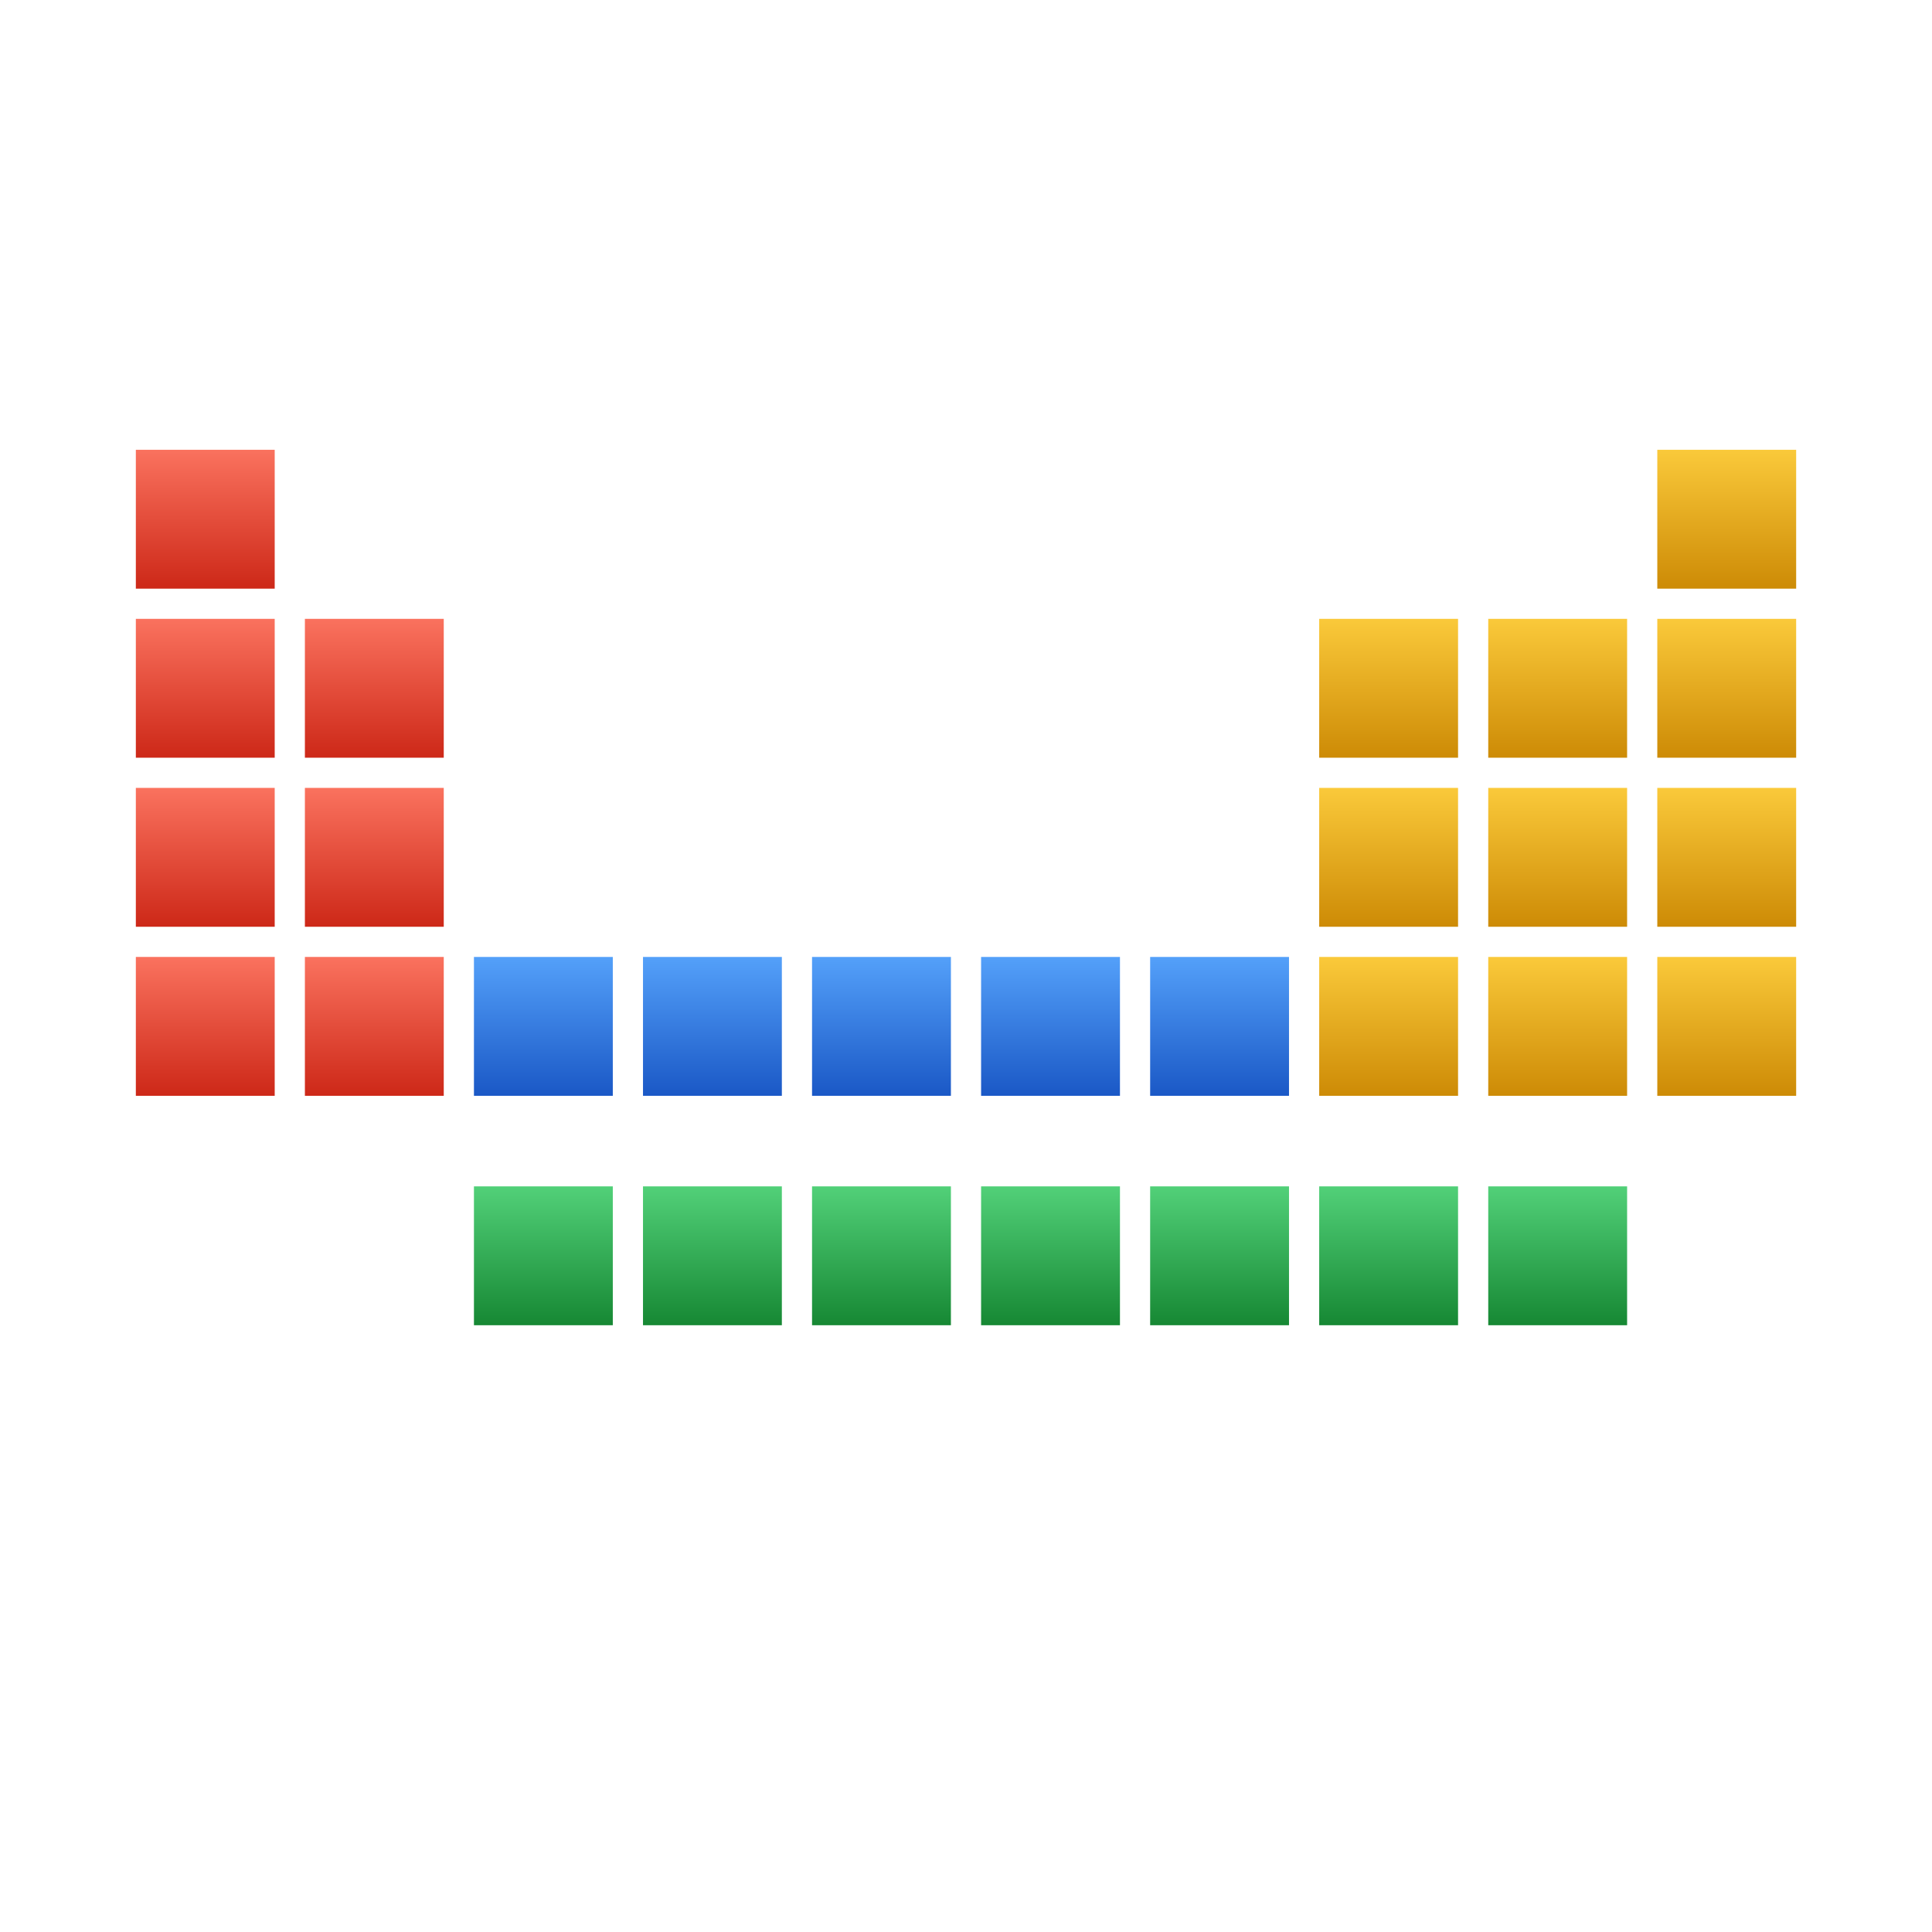
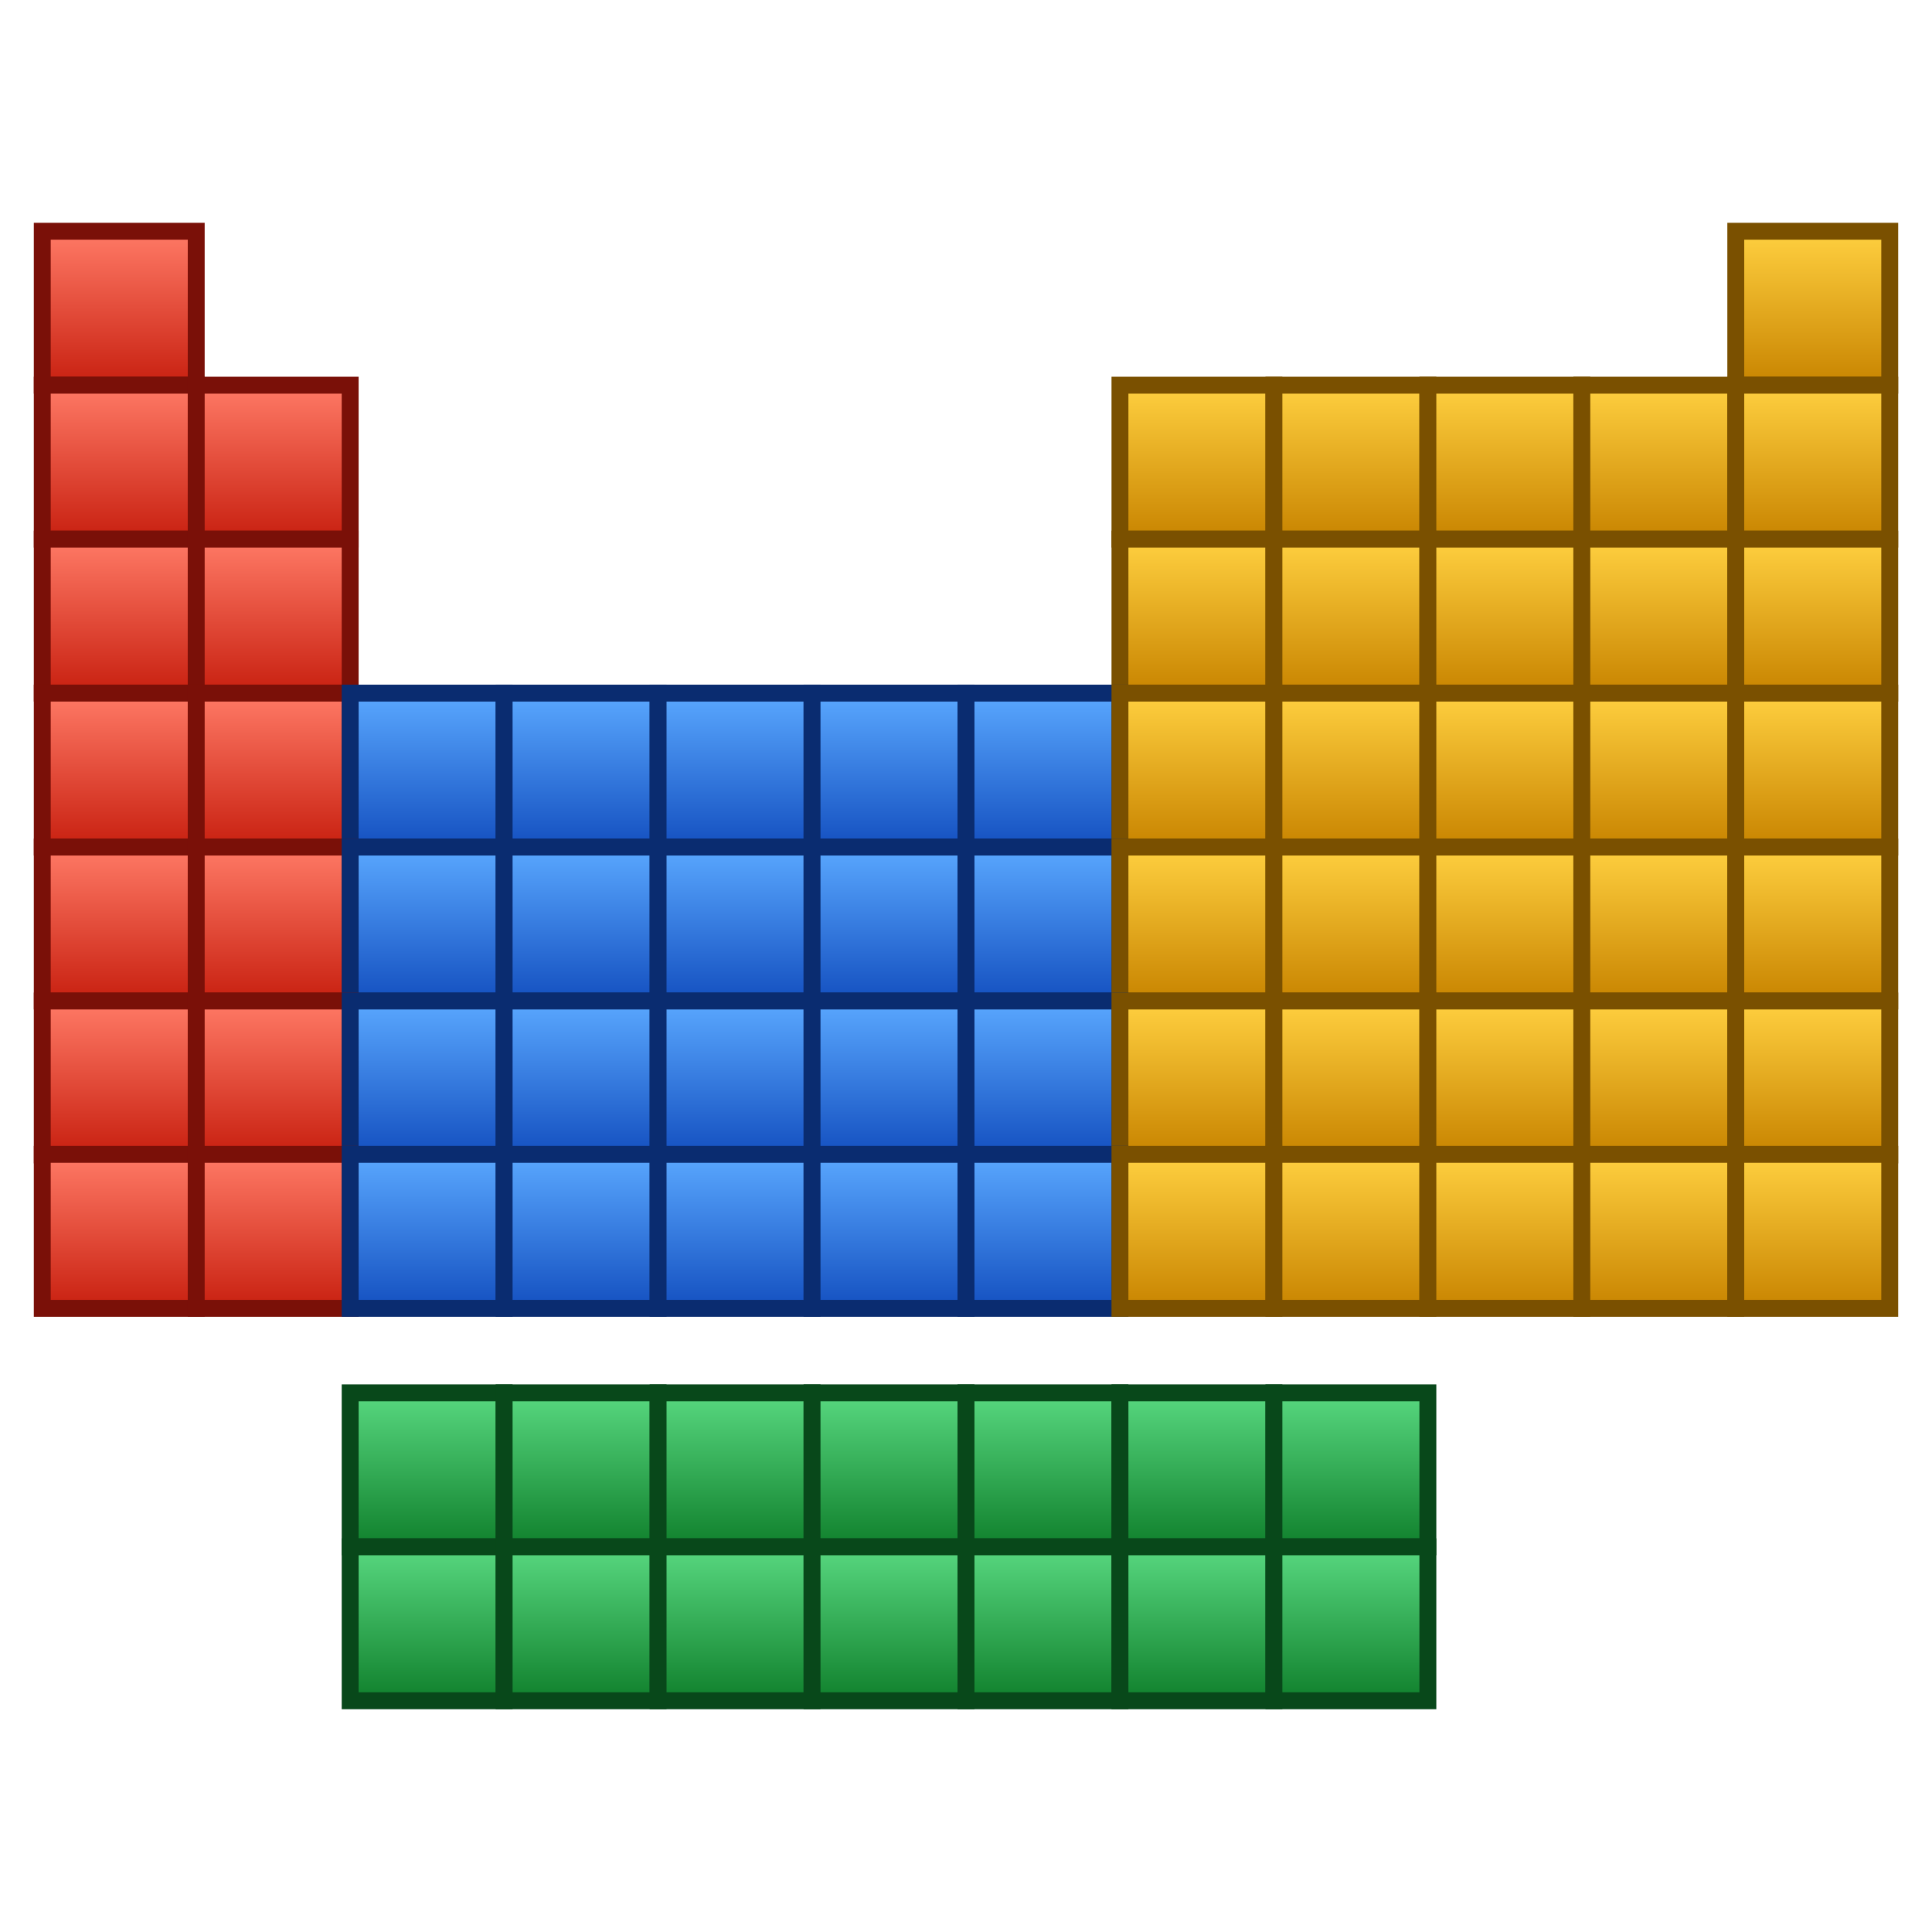
<svg xmlns="http://www.w3.org/2000/svg" width="32" height="32" viewBox="0 0 32 32">
  <defs>
-     <linearGradient id="g1" gradientUnits="userSpaceOnUse" x1="0" y1="7.2" x2="0" y2="10.0">
+     <linearGradient id="s" x1="0" y1="0" x2="0" y2="1">
      <stop offset="0" stop-color="#ff7a66" />
      <stop offset="1" stop-color="#c82010" />
    </linearGradient>
-     <linearGradient id="g2" gradientUnits="userSpaceOnUse" x1="0" y1="7.2" x2="0" y2="10.0">
+     <linearGradient id="p" x1="0" y1="0" x2="0" y2="1">
      <stop offset="0" stop-color="#ffd040" />
      <stop offset="1" stop-color="#c88400" />
    </linearGradient>
-     <linearGradient id="g3" gradientUnits="userSpaceOnUse" x1="0" y1="10.0" x2="0" y2="12.8">
-       <stop offset="0" stop-color="#ff7a66" />
-       <stop offset="1" stop-color="#c82010" />
-     </linearGradient>
-     <linearGradient id="g4" gradientUnits="userSpaceOnUse" x1="0" y1="10.0" x2="0" y2="12.8">
-       <stop offset="0" stop-color="#ff7a66" />
-       <stop offset="1" stop-color="#c82010" />
-     </linearGradient>
-     <linearGradient id="g5" gradientUnits="userSpaceOnUse" x1="0" y1="10.0" x2="0" y2="12.8">
-       <stop offset="0" stop-color="#ffd040" />
-       <stop offset="1" stop-color="#c88400" />
-     </linearGradient>
-     <linearGradient id="g6" gradientUnits="userSpaceOnUse" x1="0" y1="10.0" x2="0" y2="12.8">
-       <stop offset="0" stop-color="#ffd040" />
-       <stop offset="1" stop-color="#c88400" />
-     </linearGradient>
-     <linearGradient id="g7" gradientUnits="userSpaceOnUse" x1="0" y1="10.0" x2="0" y2="12.8">
-       <stop offset="0" stop-color="#ffd040" />
-       <stop offset="1" stop-color="#c88400" />
-     </linearGradient>
-     <linearGradient id="g8" gradientUnits="userSpaceOnUse" x1="0" y1="12.8" x2="0" y2="15.6">
-       <stop offset="0" stop-color="#ff7a66" />
-       <stop offset="1" stop-color="#c82010" />
-     </linearGradient>
-     <linearGradient id="g9" gradientUnits="userSpaceOnUse" x1="0" y1="12.8" x2="0" y2="15.6">
-       <stop offset="0" stop-color="#ff7a66" />
-       <stop offset="1" stop-color="#c82010" />
-     </linearGradient>
-     <linearGradient id="g10" gradientUnits="userSpaceOnUse" x1="0" y1="12.8" x2="0" y2="15.6">
-       <stop offset="0" stop-color="#ffd040" />
-       <stop offset="1" stop-color="#c88400" />
-     </linearGradient>
-     <linearGradient id="g11" gradientUnits="userSpaceOnUse" x1="0" y1="12.8" x2="0" y2="15.6">
-       <stop offset="0" stop-color="#ffd040" />
-       <stop offset="1" stop-color="#c88400" />
-     </linearGradient>
-     <linearGradient id="g12" gradientUnits="userSpaceOnUse" x1="0" y1="12.8" x2="0" y2="15.6">
-       <stop offset="0" stop-color="#ffd040" />
-       <stop offset="1" stop-color="#c88400" />
-     </linearGradient>
-     <linearGradient id="g13" gradientUnits="userSpaceOnUse" x1="0" y1="15.6" x2="0" y2="18.4">
-       <stop offset="0" stop-color="#ff7a66" />
-       <stop offset="1" stop-color="#c82010" />
-     </linearGradient>
-     <linearGradient id="g14" gradientUnits="userSpaceOnUse" x1="0" y1="15.6" x2="0" y2="18.4">
-       <stop offset="0" stop-color="#ff7a66" />
-       <stop offset="1" stop-color="#c82010" />
-     </linearGradient>
-     <linearGradient id="g15" gradientUnits="userSpaceOnUse" x1="0" y1="15.6" x2="0" y2="18.4">
+     <linearGradient id="d" x1="0" y1="0" x2="0" y2="1">
      <stop offset="0" stop-color="#5aa8ff" />
      <stop offset="1" stop-color="#1450c0" />
    </linearGradient>
-     <linearGradient id="g16" gradientUnits="userSpaceOnUse" x1="0" y1="15.6" x2="0" y2="18.4">
-       <stop offset="0" stop-color="#5aa8ff" />
-       <stop offset="1" stop-color="#1450c0" />
-     </linearGradient>
-     <linearGradient id="g17" gradientUnits="userSpaceOnUse" x1="0" y1="15.6" x2="0" y2="18.4">
-       <stop offset="0" stop-color="#5aa8ff" />
-       <stop offset="1" stop-color="#1450c0" />
-     </linearGradient>
-     <linearGradient id="g18" gradientUnits="userSpaceOnUse" x1="0" y1="15.6" x2="0" y2="18.4">
-       <stop offset="0" stop-color="#5aa8ff" />
-       <stop offset="1" stop-color="#1450c0" />
-     </linearGradient>
-     <linearGradient id="g19" gradientUnits="userSpaceOnUse" x1="0" y1="15.6" x2="0" y2="18.4">
-       <stop offset="0" stop-color="#5aa8ff" />
-       <stop offset="1" stop-color="#1450c0" />
-     </linearGradient>
-     <linearGradient id="g20" gradientUnits="userSpaceOnUse" x1="0" y1="15.6" x2="0" y2="18.4">
-       <stop offset="0" stop-color="#ffd040" />
-       <stop offset="1" stop-color="#c88400" />
-     </linearGradient>
-     <linearGradient id="g21" gradientUnits="userSpaceOnUse" x1="0" y1="15.6" x2="0" y2="18.4">
-       <stop offset="0" stop-color="#ffd040" />
-       <stop offset="1" stop-color="#c88400" />
-     </linearGradient>
-     <linearGradient id="g22" gradientUnits="userSpaceOnUse" x1="0" y1="15.6" x2="0" y2="18.4">
-       <stop offset="0" stop-color="#ffd040" />
-       <stop offset="1" stop-color="#c88400" />
-     </linearGradient>
-     <linearGradient id="g23" gradientUnits="userSpaceOnUse" x1="0" y1="19.4" x2="0" y2="22.2">
-       <stop offset="0" stop-color="#58d880" />
-       <stop offset="1" stop-color="#10802c" />
-     </linearGradient>
-     <linearGradient id="g24" gradientUnits="userSpaceOnUse" x1="0" y1="19.4" x2="0" y2="22.2">
-       <stop offset="0" stop-color="#58d880" />
-       <stop offset="1" stop-color="#10802c" />
-     </linearGradient>
-     <linearGradient id="g25" gradientUnits="userSpaceOnUse" x1="0" y1="19.4" x2="0" y2="22.2">
-       <stop offset="0" stop-color="#58d880" />
-       <stop offset="1" stop-color="#10802c" />
-     </linearGradient>
-     <linearGradient id="g26" gradientUnits="userSpaceOnUse" x1="0" y1="19.4" x2="0" y2="22.2">
-       <stop offset="0" stop-color="#58d880" />
-       <stop offset="1" stop-color="#10802c" />
-     </linearGradient>
-     <linearGradient id="g27" gradientUnits="userSpaceOnUse" x1="0" y1="19.4" x2="0" y2="22.2">
-       <stop offset="0" stop-color="#58d880" />
-       <stop offset="1" stop-color="#10802c" />
-     </linearGradient>
-     <linearGradient id="g28" gradientUnits="userSpaceOnUse" x1="0" y1="19.4" x2="0" y2="22.2">
-       <stop offset="0" stop-color="#58d880" />
-       <stop offset="1" stop-color="#10802c" />
-     </linearGradient>
-     <linearGradient id="g29" gradientUnits="userSpaceOnUse" x1="0" y1="19.4" x2="0" y2="22.2">
+     <linearGradient id="f" x1="0" y1="0" x2="0" y2="1">
      <stop offset="0" stop-color="#58d880" />
      <stop offset="1" stop-color="#10802c" />
    </linearGradient>
  </defs>
-   <rect x="2.25" y="7.45" width="2.30" height="2.30" fill="url(#g1)" />
-   <rect x="27.45" y="7.45" width="2.30" height="2.30" fill="url(#g2)" />
-   <rect x="2.25" y="10.25" width="2.30" height="2.30" fill="url(#g3)" />
-   <rect x="5.05" y="10.25" width="2.30" height="2.30" fill="url(#g4)" />
-   <rect x="21.85" y="10.25" width="2.30" height="2.30" fill="url(#g5)" />
-   <rect x="24.65" y="10.25" width="2.30" height="2.30" fill="url(#g6)" />
-   <rect x="27.45" y="10.25" width="2.30" height="2.30" fill="url(#g7)" />
-   <rect x="2.25" y="13.05" width="2.30" height="2.30" fill="url(#g8)" />
-   <rect x="5.05" y="13.05" width="2.30" height="2.30" fill="url(#g9)" />
-   <rect x="21.85" y="13.05" width="2.30" height="2.30" fill="url(#g10)" />
-   <rect x="24.65" y="13.05" width="2.30" height="2.30" fill="url(#g11)" />
-   <rect x="27.45" y="13.05" width="2.30" height="2.30" fill="url(#g12)" />
-   <rect x="2.25" y="15.85" width="2.30" height="2.30" fill="url(#g13)" />
-   <rect x="5.05" y="15.85" width="2.30" height="2.30" fill="url(#g14)" />
-   <rect x="7.85" y="15.85" width="2.30" height="2.30" fill="url(#g15)" />
-   <rect x="10.65" y="15.85" width="2.30" height="2.30" fill="url(#g16)" />
-   <rect x="13.45" y="15.85" width="2.30" height="2.30" fill="url(#g17)" />
-   <rect x="16.25" y="15.85" width="2.30" height="2.30" fill="url(#g18)" />
-   <rect x="19.05" y="15.85" width="2.30" height="2.30" fill="url(#g19)" />
-   <rect x="21.85" y="15.85" width="2.30" height="2.30" fill="url(#g20)" />
-   <rect x="24.65" y="15.85" width="2.30" height="2.30" fill="url(#g21)" />
-   <rect x="27.45" y="15.85" width="2.30" height="2.30" fill="url(#g22)" />
-   <rect x="7.85" y="19.65" width="2.30" height="2.30" fill="url(#g23)" />
-   <rect x="10.65" y="19.65" width="2.30" height="2.30" fill="url(#g24)" />
-   <rect x="13.45" y="19.65" width="2.30" height="2.30" fill="url(#g25)" />
-   <rect x="16.25" y="19.65" width="2.30" height="2.30" fill="url(#g26)" />
-   <rect x="19.05" y="19.65" width="2.30" height="2.30" fill="url(#g27)" />
-   <rect x="21.85" y="19.65" width="2.30" height="2.30" fill="url(#g28)" />
-   <rect x="24.65" y="19.65" width="2.30" height="2.30" fill="url(#g29)" />
+   <rect x="0.70" y="3.83" width="2.55" height="2.55" fill="url(#s)" stroke="#7a1008" stroke-width="0.28" />
+   <rect x="28.75" y="3.83" width="2.55" height="2.55" fill="url(#p)" stroke="#7a5000" stroke-width="0.28" />
+   <rect x="0.70" y="6.38" width="2.55" height="2.55" fill="url(#s)" stroke="#7a1008" stroke-width="0.28" />
+   <rect x="3.25" y="6.38" width="2.55" height="2.55" fill="url(#s)" stroke="#7a1008" stroke-width="0.28" />
+   <rect x="18.55" y="6.38" width="2.55" height="2.55" fill="url(#p)" stroke="#7a5000" stroke-width="0.28" />
+   <rect x="21.10" y="6.38" width="2.55" height="2.55" fill="url(#p)" stroke="#7a5000" stroke-width="0.28" />
+   <rect x="23.65" y="6.38" width="2.55" height="2.55" fill="url(#p)" stroke="#7a5000" stroke-width="0.28" />
+   <rect x="26.20" y="6.38" width="2.55" height="2.55" fill="url(#p)" stroke="#7a5000" stroke-width="0.28" />
+   <rect x="28.75" y="6.38" width="2.55" height="2.55" fill="url(#p)" stroke="#7a5000" stroke-width="0.28" />
+   <rect x="0.70" y="8.93" width="2.55" height="2.55" fill="url(#s)" stroke="#7a1008" stroke-width="0.28" />
+   <rect x="3.25" y="8.93" width="2.55" height="2.55" fill="url(#s)" stroke="#7a1008" stroke-width="0.28" />
+   <rect x="18.55" y="8.93" width="2.55" height="2.55" fill="url(#p)" stroke="#7a5000" stroke-width="0.28" />
+   <rect x="21.10" y="8.93" width="2.55" height="2.55" fill="url(#p)" stroke="#7a5000" stroke-width="0.28" />
+   <rect x="23.65" y="8.93" width="2.55" height="2.55" fill="url(#p)" stroke="#7a5000" stroke-width="0.28" />
+   <rect x="26.20" y="8.93" width="2.55" height="2.55" fill="url(#p)" stroke="#7a5000" stroke-width="0.28" />
+   <rect x="28.75" y="8.93" width="2.55" height="2.55" fill="url(#p)" stroke="#7a5000" stroke-width="0.28" />
+   <rect x="0.70" y="11.48" width="2.55" height="2.55" fill="url(#s)" stroke="#7a1008" stroke-width="0.28" />
+   <rect x="3.25" y="11.48" width="2.55" height="2.55" fill="url(#s)" stroke="#7a1008" stroke-width="0.28" />
+   <rect x="5.80" y="11.48" width="2.55" height="2.55" fill="url(#d)" stroke="#0a2c70" stroke-width="0.28" />
+   <rect x="8.35" y="11.48" width="2.55" height="2.55" fill="url(#d)" stroke="#0a2c70" stroke-width="0.28" />
+   <rect x="10.90" y="11.48" width="2.55" height="2.55" fill="url(#d)" stroke="#0a2c70" stroke-width="0.28" />
+   <rect x="13.45" y="11.48" width="2.55" height="2.55" fill="url(#d)" stroke="#0a2c70" stroke-width="0.28" />
+   <rect x="16.00" y="11.48" width="2.55" height="2.55" fill="url(#d)" stroke="#0a2c70" stroke-width="0.28" />
+   <rect x="18.55" y="11.48" width="2.55" height="2.55" fill="url(#p)" stroke="#7a5000" stroke-width="0.28" />
+   <rect x="21.10" y="11.48" width="2.55" height="2.55" fill="url(#p)" stroke="#7a5000" stroke-width="0.28" />
+   <rect x="23.65" y="11.48" width="2.55" height="2.55" fill="url(#p)" stroke="#7a5000" stroke-width="0.28" />
+   <rect x="26.20" y="11.48" width="2.55" height="2.55" fill="url(#p)" stroke="#7a5000" stroke-width="0.28" />
+   <rect x="28.75" y="11.48" width="2.55" height="2.55" fill="url(#p)" stroke="#7a5000" stroke-width="0.28" />
+   <rect x="0.70" y="14.03" width="2.55" height="2.55" fill="url(#s)" stroke="#7a1008" stroke-width="0.28" />
+   <rect x="3.25" y="14.03" width="2.55" height="2.55" fill="url(#s)" stroke="#7a1008" stroke-width="0.28" />
+   <rect x="5.80" y="14.03" width="2.55" height="2.55" fill="url(#d)" stroke="#0a2c70" stroke-width="0.28" />
+   <rect x="8.35" y="14.03" width="2.55" height="2.55" fill="url(#d)" stroke="#0a2c70" stroke-width="0.28" />
+   <rect x="10.90" y="14.03" width="2.55" height="2.55" fill="url(#d)" stroke="#0a2c70" stroke-width="0.28" />
+   <rect x="13.45" y="14.03" width="2.55" height="2.55" fill="url(#d)" stroke="#0a2c70" stroke-width="0.28" />
+   <rect x="16.00" y="14.03" width="2.55" height="2.55" fill="url(#d)" stroke="#0a2c70" stroke-width="0.28" />
+   <rect x="18.55" y="14.03" width="2.55" height="2.55" fill="url(#p)" stroke="#7a5000" stroke-width="0.28" />
+   <rect x="21.10" y="14.03" width="2.55" height="2.55" fill="url(#p)" stroke="#7a5000" stroke-width="0.28" />
+   <rect x="23.65" y="14.03" width="2.55" height="2.55" fill="url(#p)" stroke="#7a5000" stroke-width="0.28" />
+   <rect x="26.20" y="14.03" width="2.55" height="2.55" fill="url(#p)" stroke="#7a5000" stroke-width="0.28" />
+   <rect x="28.75" y="14.03" width="2.55" height="2.55" fill="url(#p)" stroke="#7a5000" stroke-width="0.28" />
+   <rect x="0.70" y="16.58" width="2.55" height="2.55" fill="url(#s)" stroke="#7a1008" stroke-width="0.28" />
+   <rect x="3.25" y="16.58" width="2.55" height="2.55" fill="url(#s)" stroke="#7a1008" stroke-width="0.28" />
+   <rect x="5.80" y="16.58" width="2.55" height="2.55" fill="url(#d)" stroke="#0a2c70" stroke-width="0.28" />
+   <rect x="8.35" y="16.58" width="2.55" height="2.55" fill="url(#d)" stroke="#0a2c70" stroke-width="0.28" />
+   <rect x="10.90" y="16.58" width="2.55" height="2.55" fill="url(#d)" stroke="#0a2c70" stroke-width="0.28" />
+   <rect x="13.45" y="16.58" width="2.55" height="2.55" fill="url(#d)" stroke="#0a2c70" stroke-width="0.28" />
+   <rect x="16.00" y="16.58" width="2.55" height="2.55" fill="url(#d)" stroke="#0a2c70" stroke-width="0.28" />
+   <rect x="18.55" y="16.58" width="2.55" height="2.55" fill="url(#p)" stroke="#7a5000" stroke-width="0.28" />
+   <rect x="21.10" y="16.58" width="2.55" height="2.55" fill="url(#p)" stroke="#7a5000" stroke-width="0.28" />
+   <rect x="23.65" y="16.58" width="2.55" height="2.55" fill="url(#p)" stroke="#7a5000" stroke-width="0.28" />
+   <rect x="26.20" y="16.58" width="2.55" height="2.55" fill="url(#p)" stroke="#7a5000" stroke-width="0.28" />
+   <rect x="28.75" y="16.58" width="2.55" height="2.55" fill="url(#p)" stroke="#7a5000" stroke-width="0.28" />
+   <rect x="0.70" y="19.12" width="2.55" height="2.55" fill="url(#s)" stroke="#7a1008" stroke-width="0.28" />
+   <rect x="3.25" y="19.12" width="2.55" height="2.55" fill="url(#s)" stroke="#7a1008" stroke-width="0.28" />
+   <rect x="5.80" y="19.12" width="2.55" height="2.55" fill="url(#d)" stroke="#0a2c70" stroke-width="0.28" />
+   <rect x="8.35" y="19.12" width="2.55" height="2.55" fill="url(#d)" stroke="#0a2c70" stroke-width="0.28" />
+   <rect x="10.90" y="19.12" width="2.55" height="2.55" fill="url(#d)" stroke="#0a2c70" stroke-width="0.28" />
+   <rect x="13.45" y="19.12" width="2.55" height="2.55" fill="url(#d)" stroke="#0a2c70" stroke-width="0.28" />
+   <rect x="16.00" y="19.12" width="2.55" height="2.55" fill="url(#d)" stroke="#0a2c70" stroke-width="0.28" />
+   <rect x="18.55" y="19.12" width="2.55" height="2.55" fill="url(#p)" stroke="#7a5000" stroke-width="0.28" />
+   <rect x="21.10" y="19.12" width="2.55" height="2.55" fill="url(#p)" stroke="#7a5000" stroke-width="0.28" />
+   <rect x="23.65" y="19.12" width="2.55" height="2.55" fill="url(#p)" stroke="#7a5000" stroke-width="0.28" />
+   <rect x="26.20" y="19.12" width="2.55" height="2.55" fill="url(#p)" stroke="#7a5000" stroke-width="0.28" />
+   <rect x="28.75" y="19.12" width="2.55" height="2.55" fill="url(#p)" stroke="#7a5000" stroke-width="0.28" />
+   <rect x="5.80" y="23.07" width="2.55" height="2.55" fill="url(#f)" stroke="#08481a" stroke-width="0.28" />
+   <rect x="8.35" y="23.07" width="2.55" height="2.55" fill="url(#f)" stroke="#08481a" stroke-width="0.28" />
+   <rect x="10.90" y="23.07" width="2.55" height="2.55" fill="url(#f)" stroke="#08481a" stroke-width="0.28" />
+   <rect x="13.45" y="23.07" width="2.55" height="2.55" fill="url(#f)" stroke="#08481a" stroke-width="0.28" />
+   <rect x="16.00" y="23.07" width="2.55" height="2.55" fill="url(#f)" stroke="#08481a" stroke-width="0.28" />
+   <rect x="18.55" y="23.07" width="2.55" height="2.55" fill="url(#f)" stroke="#08481a" stroke-width="0.28" />
+   <rect x="21.10" y="23.07" width="2.55" height="2.55" fill="url(#f)" stroke="#08481a" stroke-width="0.28" />
+   <rect x="5.80" y="25.62" width="2.55" height="2.55" fill="url(#f)" stroke="#08481a" stroke-width="0.28" />
+   <rect x="8.35" y="25.62" width="2.55" height="2.55" fill="url(#f)" stroke="#08481a" stroke-width="0.28" />
+   <rect x="10.90" y="25.62" width="2.55" height="2.55" fill="url(#f)" stroke="#08481a" stroke-width="0.28" />
+   <rect x="13.45" y="25.62" width="2.55" height="2.55" fill="url(#f)" stroke="#08481a" stroke-width="0.28" />
+   <rect x="16.00" y="25.62" width="2.55" height="2.55" fill="url(#f)" stroke="#08481a" stroke-width="0.28" />
+   <rect x="18.55" y="25.62" width="2.55" height="2.55" fill="url(#f)" stroke="#08481a" stroke-width="0.28" />
+   <rect x="21.10" y="25.62" width="2.55" height="2.55" fill="url(#f)" stroke="#08481a" stroke-width="0.28" />
</svg>
